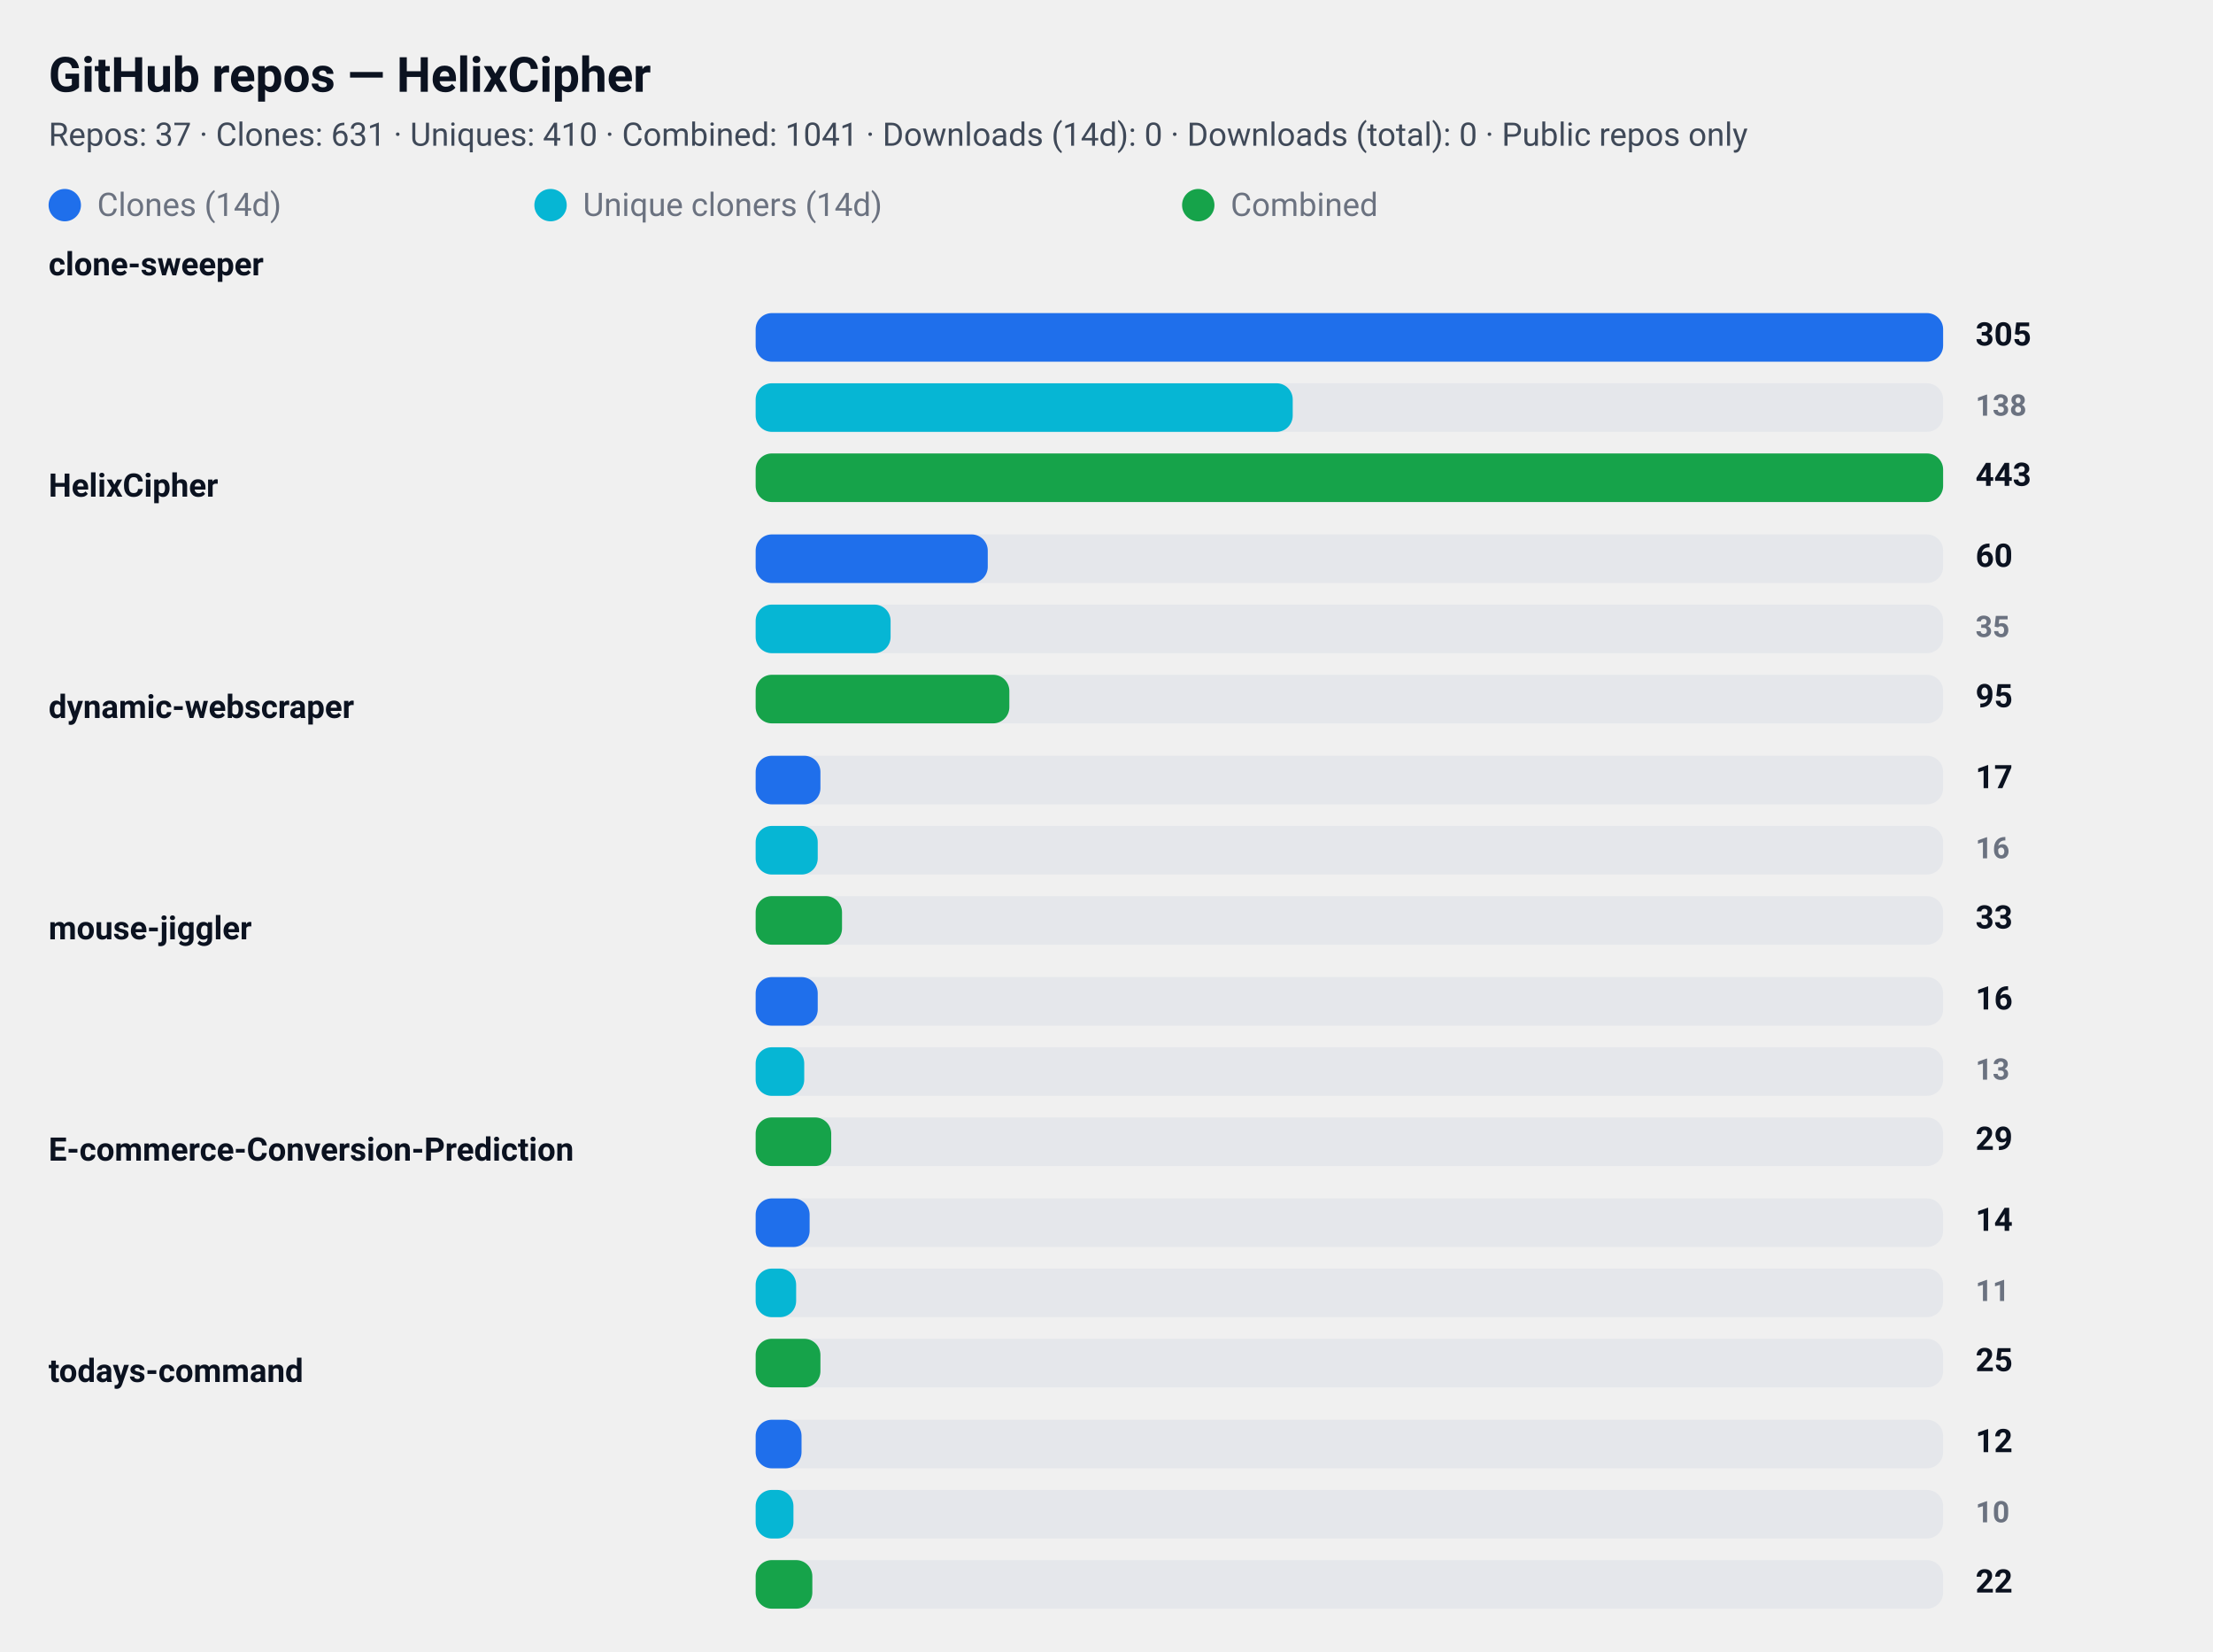
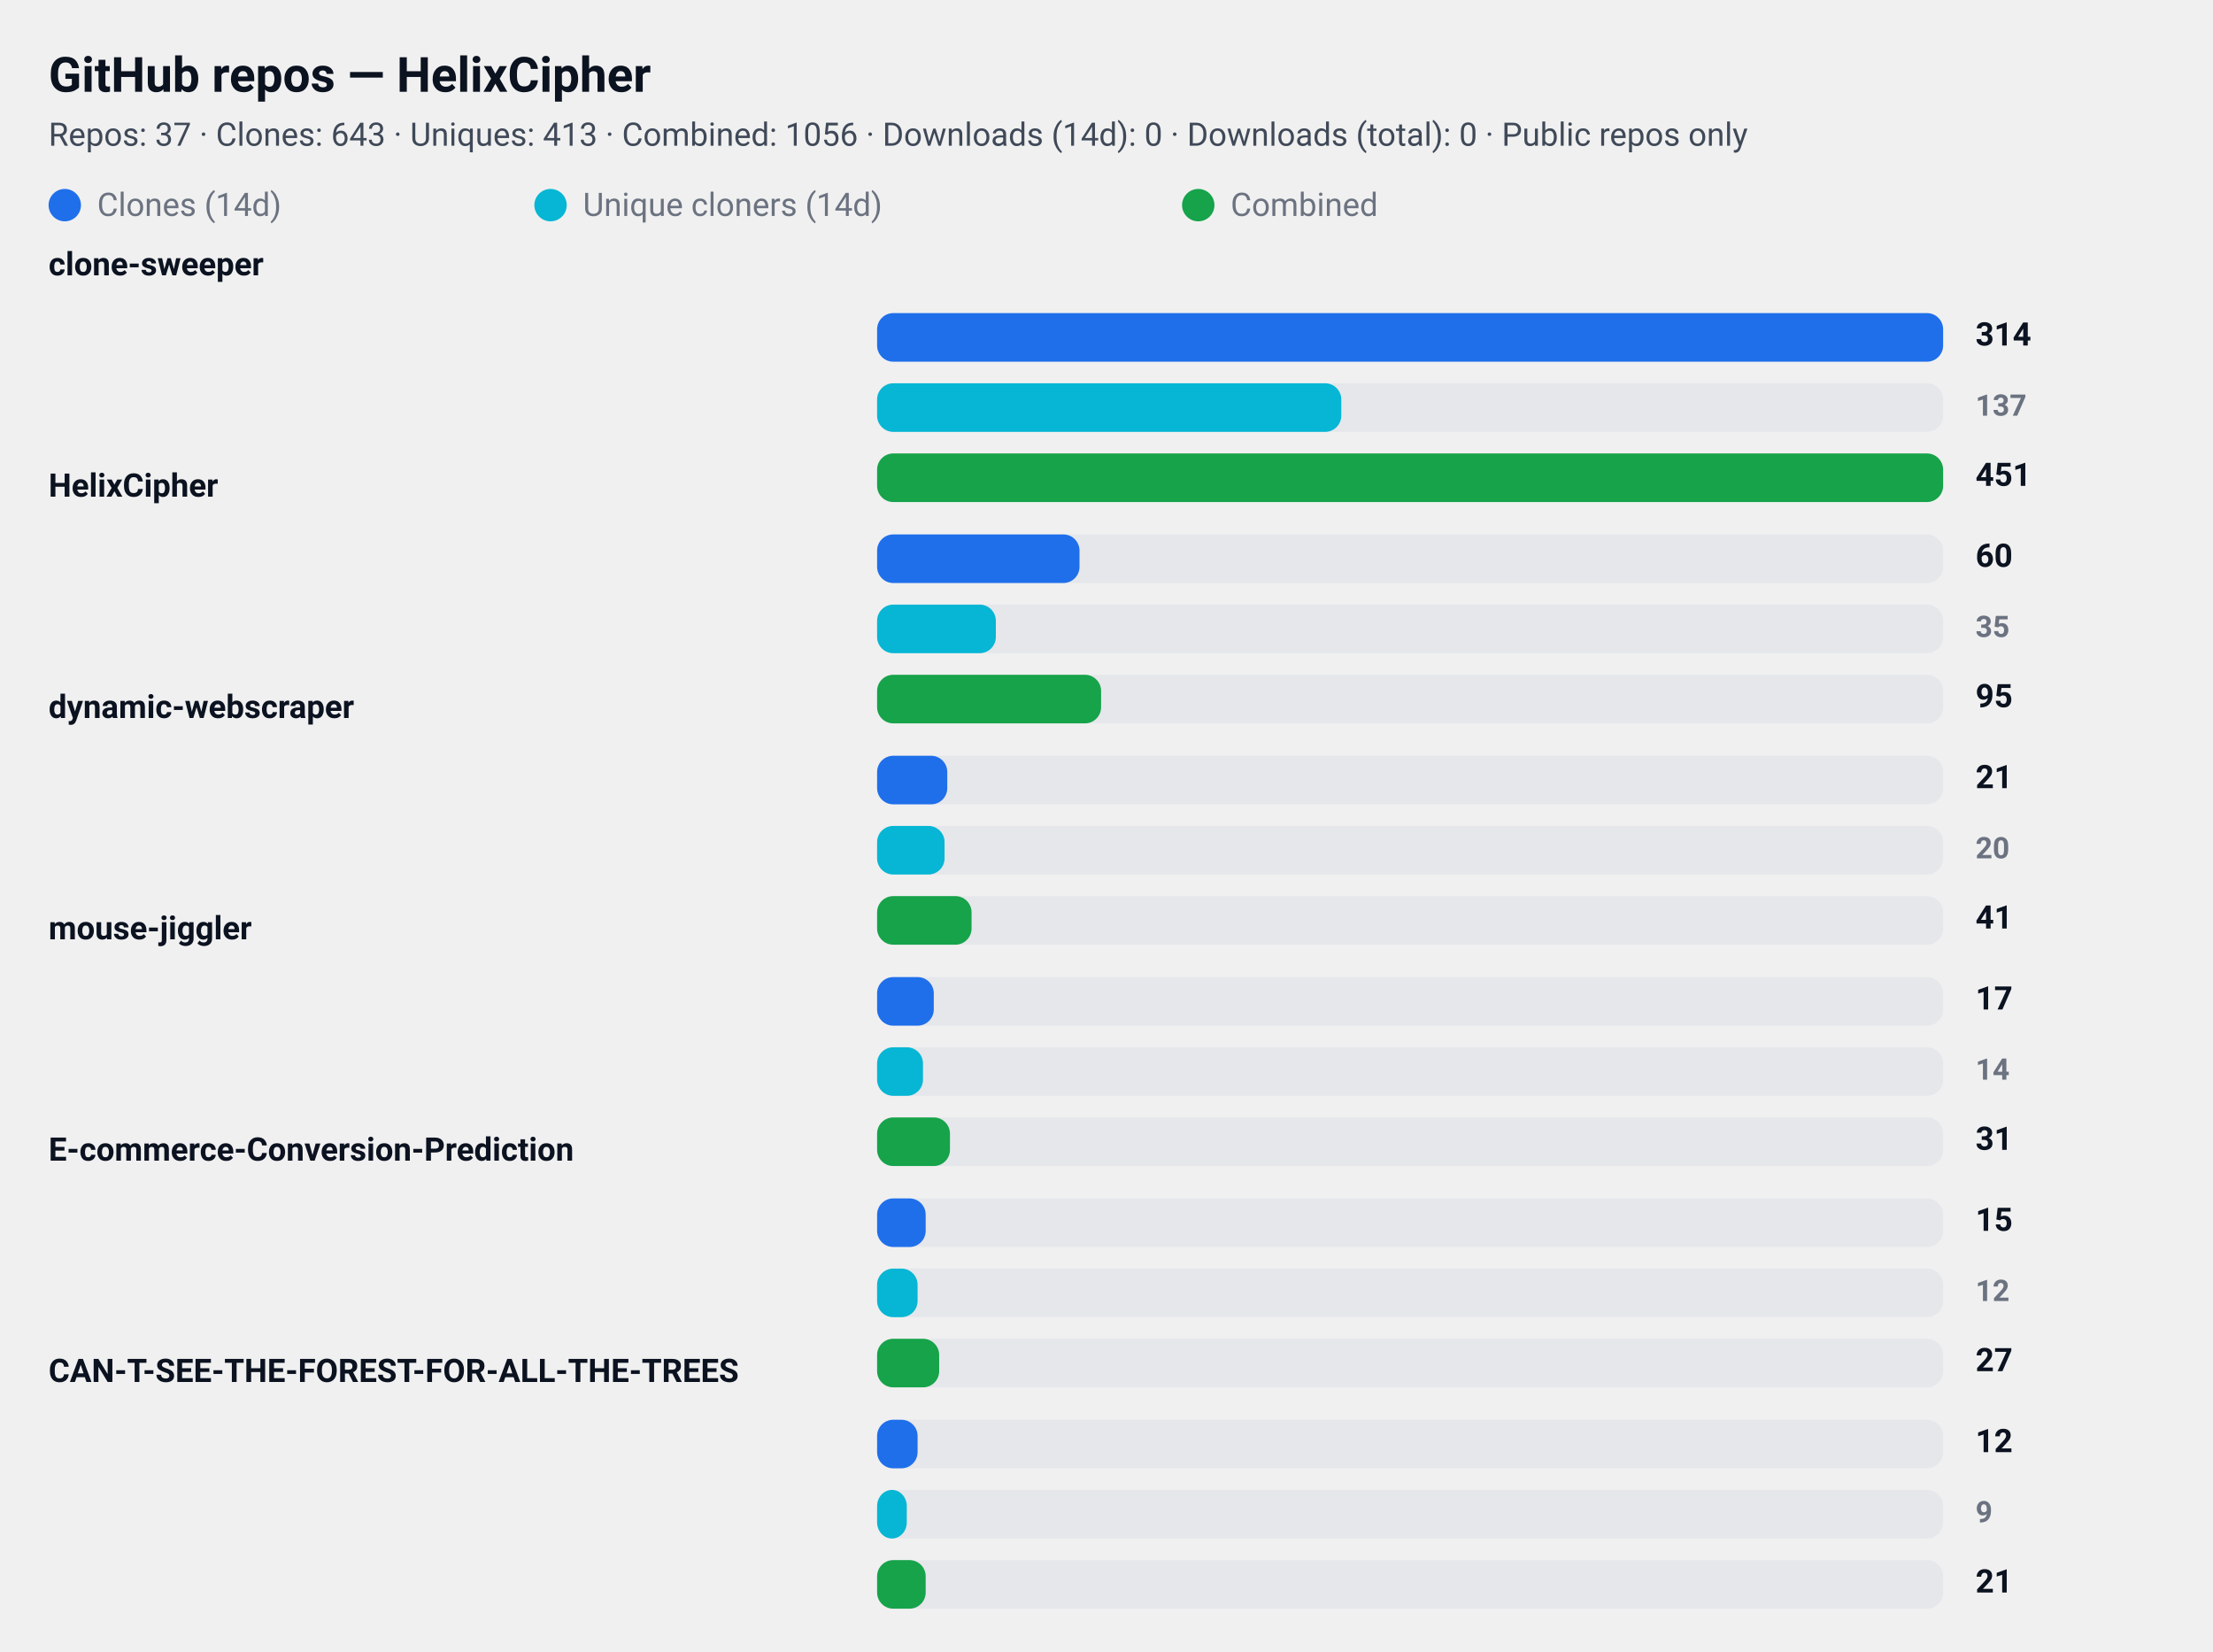
<svg xmlns="http://www.w3.org/2000/svg" width="820" height="612" viewBox="0 0 820 612" role="img" aria-label="GitHub repository clone statistics">
  <style>
  .card  { font-family: "Segoe UI", Roboto, "Helvetica Neue", Arial, sans-serif; }
  .title { font-weight: 700; font-size: 18px; fill: #0b1220; }
  .meta  { font-weight: 400; font-size: 12px; fill: #374151; opacity: 0.95; }
  .label { font-weight: 600; font-size: 12px; fill: #0b1220; }
  .count { font-weight: 700; font-size: 12px; fill: #0b1220; text-anchor: start; }
  .count-small { font-weight: 600; font-size: 11px; fill:#6b7280; text-anchor: start; }
  .muted { font-size:12px; fill:#6b7280; }

  .bar-clone { fill: #1f6feb; rx:6; }
  .bar-uniq  { fill: #06b6d4; rx:6; }
  .bar-comb  { fill: #16a34a; rx:6; }

  .bar-bg { fill: #e5e7eb; rx:6; }
  @media (prefers-color-scheme: dark) {
    .title, .meta, .label, .count, .count-small, .muted { fill: #ffffff; }
    .meta, .count-small { opacity: 0.9; }
  }
</style>
  <rect x="0" y="0" width="820" height="612" rx="12" fill="transparent" />
  <text x="18" y="34" class="title card">GitHub repos — HelixCipher</text>
-   <text x="18" y="54" class="meta card">Repos: 37 · Clones: 631 · Uniques: 410 · Combined: 1041 · Downloads (14d): 0 · Downloads (total): 0 · Public repos only</text>
+   <text x="18" y="54" class="meta card">Repos: 37 · Clones: 643 · Uniques: 413 · Combined: 1056 · Downloads (14d): 0 · Downloads (total): 0 · Public repos only</text>
  <g id="legend">
    <rect x="18" y="70" width="12" height="12" class="bar-clone" />
    <text x="36" y="80" class="muted card">Clones (14d)</text>
    <rect x="198" y="70" width="12" height="12" class="bar-uniq" />
    <text x="216" y="80" class="muted card">Unique cloners (14d)</text>
    <rect x="438" y="70" width="12" height="12" class="bar-comb" />
    <text x="456" y="80" class="muted card">Combined</text>
  </g>
  <text x="18" y="102" class="label card">clone-sweeper</text>
-   <rect x="280" y="116" width="440" height="18" class="bar-bg" />
-   <rect x="280" y="116" width="440" height="18" class="bar-clone" />
-   <text x="732" y="128" class="count card">305</text>
-   <rect x="280" y="142" width="440" height="18" class="bar-bg" />
-   <rect x="280" y="142" width="199" height="18" class="bar-uniq" />
-   <text x="732" y="154" class="count-small card">138</text>
-   <rect x="280" y="168" width="440" height="18" class="bar-bg" />
-   <rect x="280" y="168" width="440" height="18" class="bar-comb" />
-   <text x="732" y="180" class="count card">443</text>
+   <rect x="325" y="116" width="395" height="18" class="bar-bg" />
+   <rect x="325" y="116" width="395" height="18" class="bar-clone" />
+   <text x="732" y="128" class="count card">314</text>
+   <rect x="325" y="142" width="395" height="18" class="bar-bg" />
+   <rect x="325" y="142" width="172" height="18" class="bar-uniq" />
+   <text x="732" y="154" class="count-small card">137</text>
+   <rect x="325" y="168" width="395" height="18" class="bar-bg" />
+   <rect x="325" y="168" width="395" height="18" class="bar-comb" />
+   <text x="732" y="180" class="count card">451</text>
  <text x="18" y="184" class="label card">HelixCipher</text>
-   <rect x="280" y="198" width="440" height="18" class="bar-bg" />
-   <rect x="280" y="198" width="86" height="18" class="bar-clone" />
+   <rect x="325" y="198" width="395" height="18" class="bar-bg" />
+   <rect x="325" y="198" width="75" height="18" class="bar-clone" />
  <text x="732" y="210" class="count card">60</text>
-   <rect x="280" y="224" width="440" height="18" class="bar-bg" />
-   <rect x="280" y="224" width="50" height="18" class="bar-uniq" />
+   <rect x="325" y="224" width="395" height="18" class="bar-bg" />
+   <rect x="325" y="224" width="44" height="18" class="bar-uniq" />
  <text x="732" y="236" class="count-small card">35</text>
-   <rect x="280" y="250" width="440" height="18" class="bar-bg" />
-   <rect x="280" y="250" width="94" height="18" class="bar-comb" />
+   <rect x="325" y="250" width="395" height="18" class="bar-bg" />
+   <rect x="325" y="250" width="83" height="18" class="bar-comb" />
  <text x="732" y="262" class="count card">95</text>
  <text x="18" y="266" class="label card">dynamic-webscraper</text>
-   <rect x="280" y="280" width="440" height="18" class="bar-bg" />
-   <rect x="280" y="280" width="24" height="18" class="bar-clone" />
-   <text x="732" y="292" class="count card">17</text>
-   <rect x="280" y="306" width="440" height="18" class="bar-bg" />
-   <rect x="280" y="306" width="23" height="18" class="bar-uniq" />
-   <text x="732" y="318" class="count-small card">16</text>
-   <rect x="280" y="332" width="440" height="18" class="bar-bg" />
-   <rect x="280" y="332" width="32" height="18" class="bar-comb" />
-   <text x="732" y="344" class="count card">33</text>
+   <rect x="325" y="280" width="395" height="18" class="bar-bg" />
+   <rect x="325" y="280" width="26" height="18" class="bar-clone" />
+   <text x="732" y="292" class="count card">21</text>
+   <rect x="325" y="306" width="395" height="18" class="bar-bg" />
+   <rect x="325" y="306" width="25" height="18" class="bar-uniq" />
+   <text x="732" y="318" class="count-small card">20</text>
+   <rect x="325" y="332" width="395" height="18" class="bar-bg" />
+   <rect x="325" y="332" width="35" height="18" class="bar-comb" />
+   <text x="732" y="344" class="count card">41</text>
  <text x="18" y="348" class="label card">mouse-jiggler</text>
-   <rect x="280" y="362" width="440" height="18" class="bar-bg" />
-   <rect x="280" y="362" width="23" height="18" class="bar-clone" />
-   <text x="732" y="374" class="count card">16</text>
-   <rect x="280" y="388" width="440" height="18" class="bar-bg" />
-   <rect x="280" y="388" width="18" height="18" class="bar-uniq" />
-   <text x="732" y="400" class="count-small card">13</text>
-   <rect x="280" y="414" width="440" height="18" class="bar-bg" />
-   <rect x="280" y="414" width="28" height="18" class="bar-comb" />
-   <text x="732" y="426" class="count card">29</text>
+   <rect x="325" y="362" width="395" height="18" class="bar-bg" />
+   <rect x="325" y="362" width="21" height="18" class="bar-clone" />
+   <text x="732" y="374" class="count card">17</text>
+   <rect x="325" y="388" width="395" height="18" class="bar-bg" />
+   <rect x="325" y="388" width="17" height="18" class="bar-uniq" />
+   <text x="732" y="400" class="count-small card">14</text>
+   <rect x="325" y="414" width="395" height="18" class="bar-bg" />
+   <rect x="325" y="414" width="27" height="18" class="bar-comb" />
+   <text x="732" y="426" class="count card">31</text>
  <text x="18" y="430" class="label card">E-commerce-Conversion-Prediction</text>
-   <rect x="280" y="444" width="440" height="18" class="bar-bg" />
-   <rect x="280" y="444" width="20" height="18" class="bar-clone" />
-   <text x="732" y="456" class="count card">14</text>
-   <rect x="280" y="470" width="440" height="18" class="bar-bg" />
-   <rect x="280" y="470" width="15" height="18" class="bar-uniq" />
-   <text x="732" y="482" class="count-small card">11</text>
-   <rect x="280" y="496" width="440" height="18" class="bar-bg" />
-   <rect x="280" y="496" width="24" height="18" class="bar-comb" />
-   <text x="732" y="508" class="count card">25</text>
-   <text x="18" y="512" class="label card">todays-command</text>
-   <rect x="280" y="526" width="440" height="18" class="bar-bg" />
-   <rect x="280" y="526" width="17" height="18" class="bar-clone" />
+   <rect x="325" y="444" width="395" height="18" class="bar-bg" />
+   <rect x="325" y="444" width="18" height="18" class="bar-clone" />
+   <text x="732" y="456" class="count card">15</text>
+   <rect x="325" y="470" width="395" height="18" class="bar-bg" />
+   <rect x="325" y="470" width="15" height="18" class="bar-uniq" />
+   <text x="732" y="482" class="count-small card">12</text>
+   <rect x="325" y="496" width="395" height="18" class="bar-bg" />
+   <rect x="325" y="496" width="23" height="18" class="bar-comb" />
+   <text x="732" y="508" class="count card">27</text>
+   <text x="18" y="512" class="label card">CAN-T-SEE-THE-FOREST-FOR-ALL-THE-TREES</text>
+   <rect x="325" y="526" width="395" height="18" class="bar-bg" />
+   <rect x="325" y="526" width="15" height="18" class="bar-clone" />
  <text x="732" y="538" class="count card">12</text>
-   <rect x="280" y="552" width="440" height="18" class="bar-bg" />
-   <rect x="280" y="552" width="14" height="18" class="bar-uniq" />
-   <text x="732" y="564" class="count-small card">10</text>
-   <rect x="280" y="578" width="440" height="18" class="bar-bg" />
-   <rect x="280" y="578" width="21" height="18" class="bar-comb" />
-   <text x="732" y="590" class="count card">22</text>
+   <rect x="325" y="552" width="395" height="18" class="bar-bg" />
+   <rect x="325" y="552" width="11" height="18" class="bar-uniq" />
+   <text x="732" y="564" class="count-small card">9</text>
+   <rect x="325" y="578" width="395" height="18" class="bar-bg" />
+   <rect x="325" y="578" width="18" height="18" class="bar-comb" />
+   <text x="732" y="590" class="count card">21</text>
</svg>
